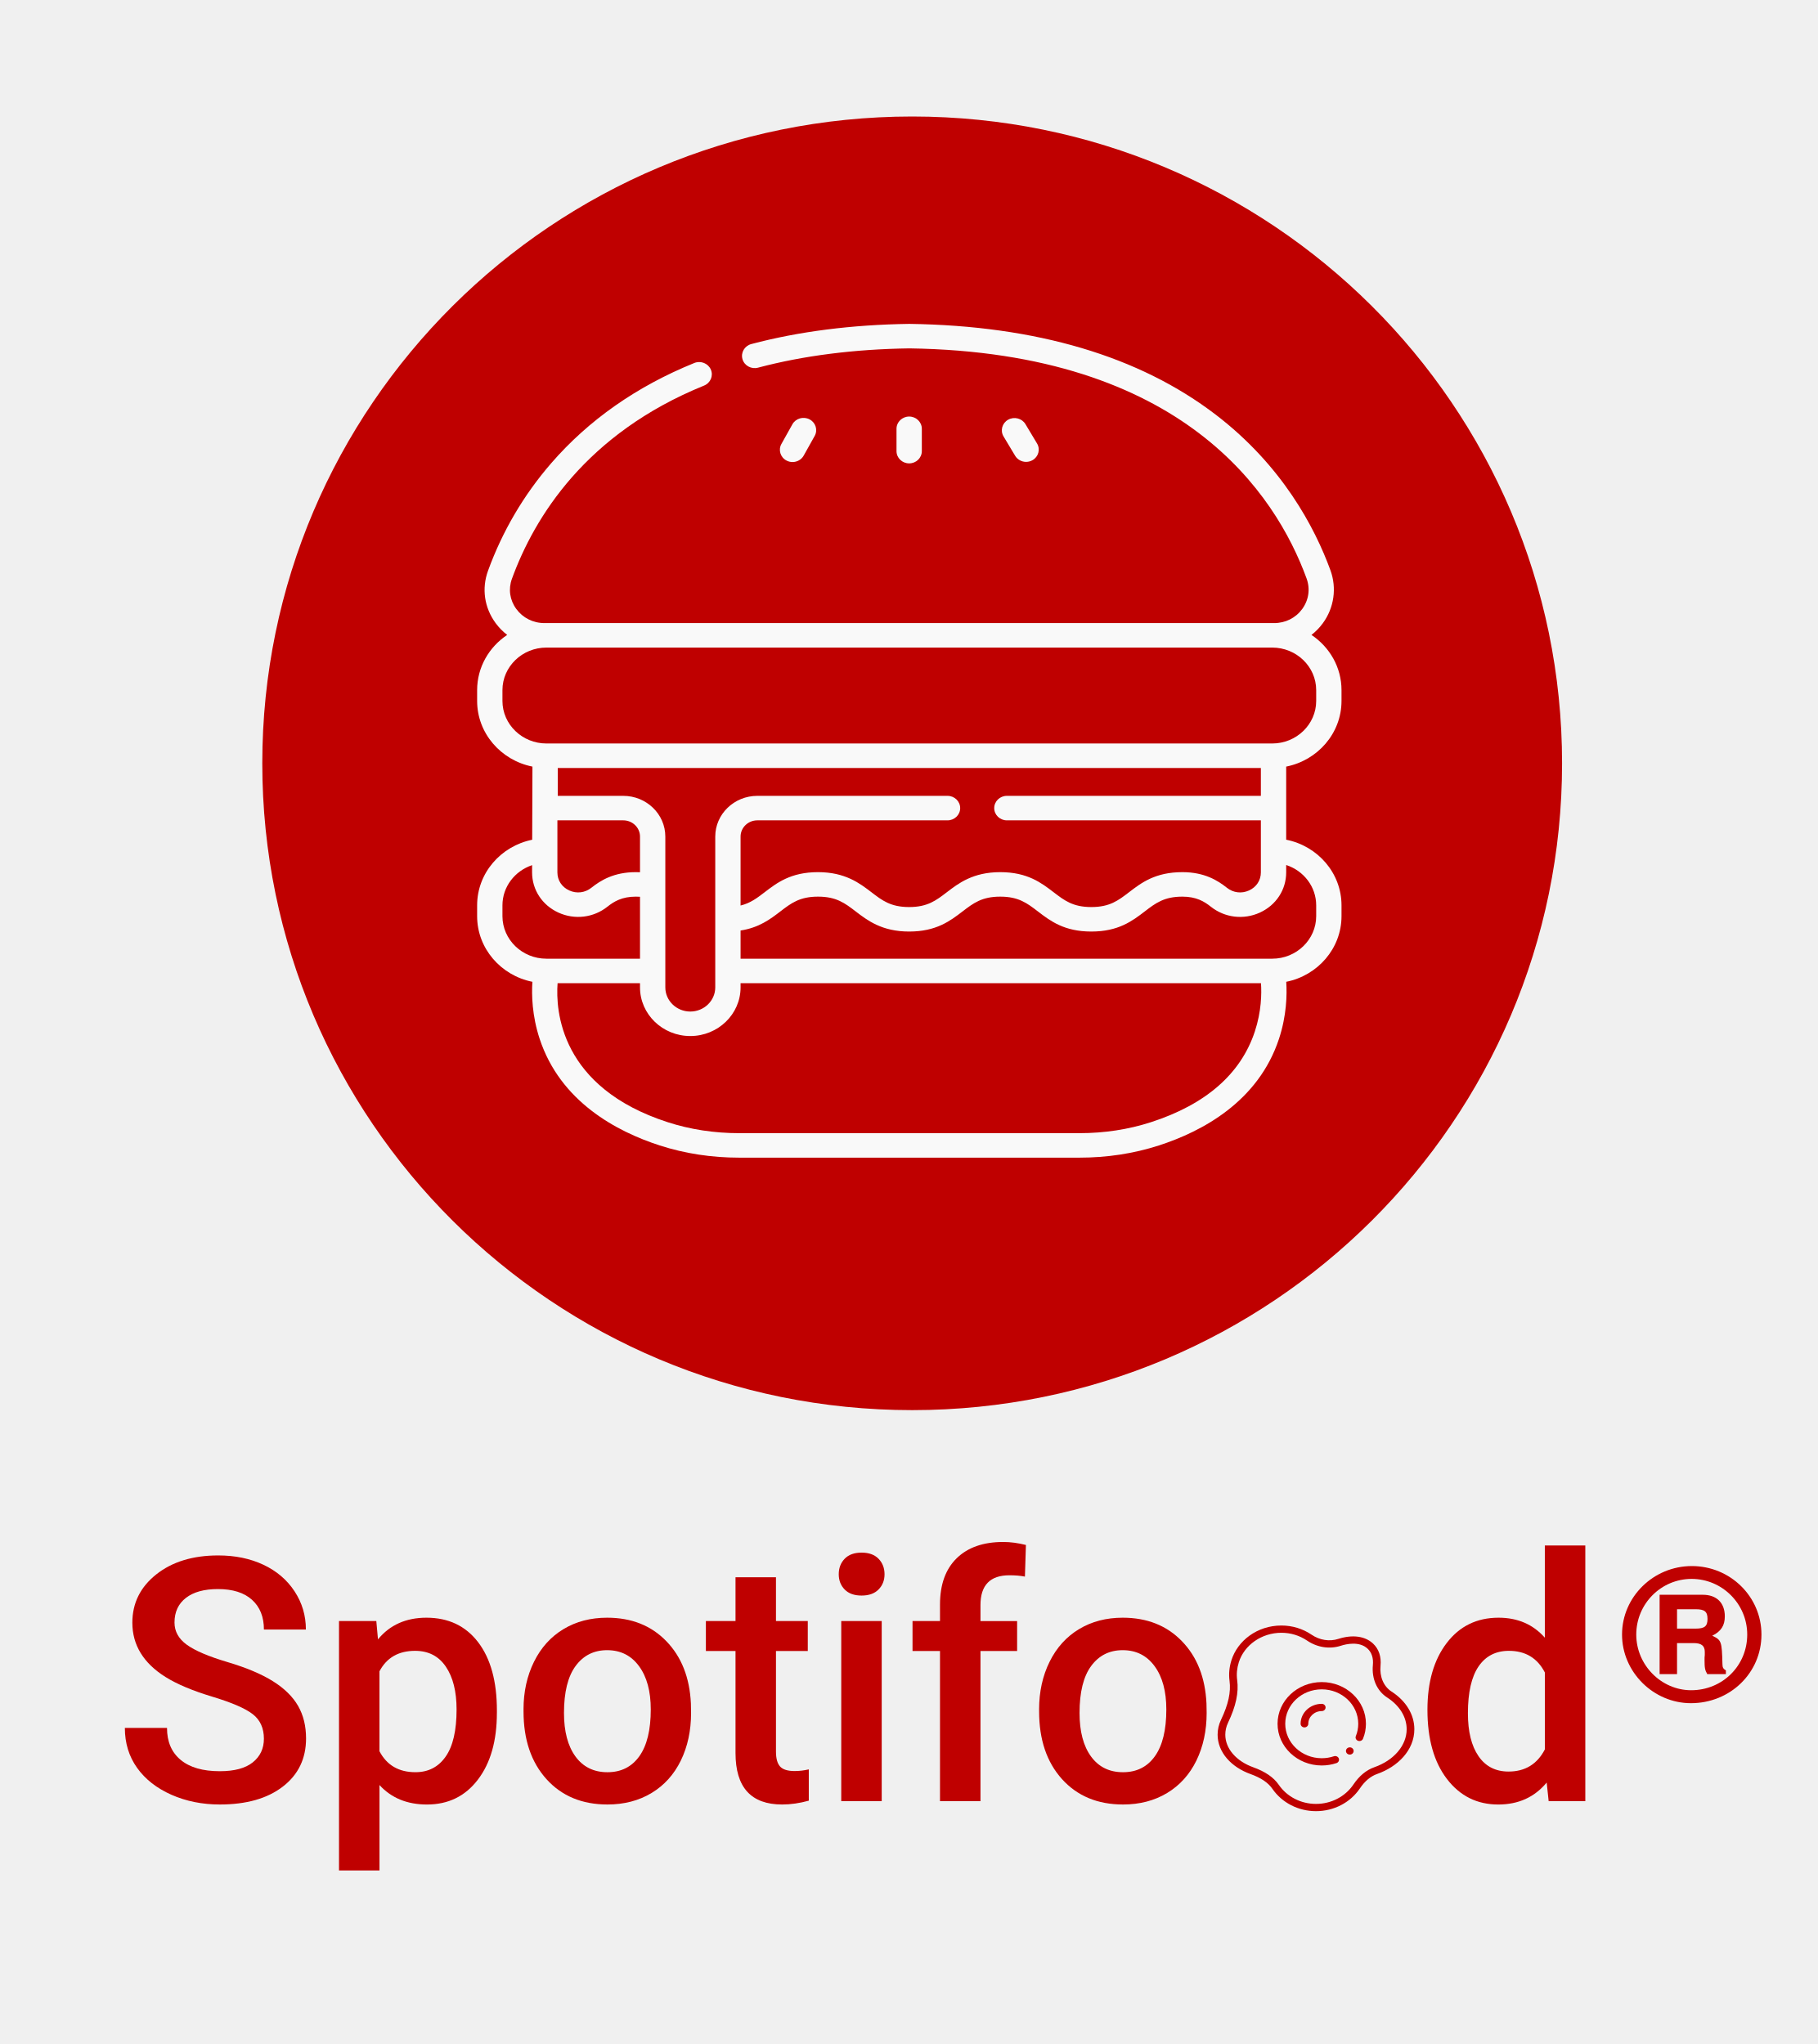
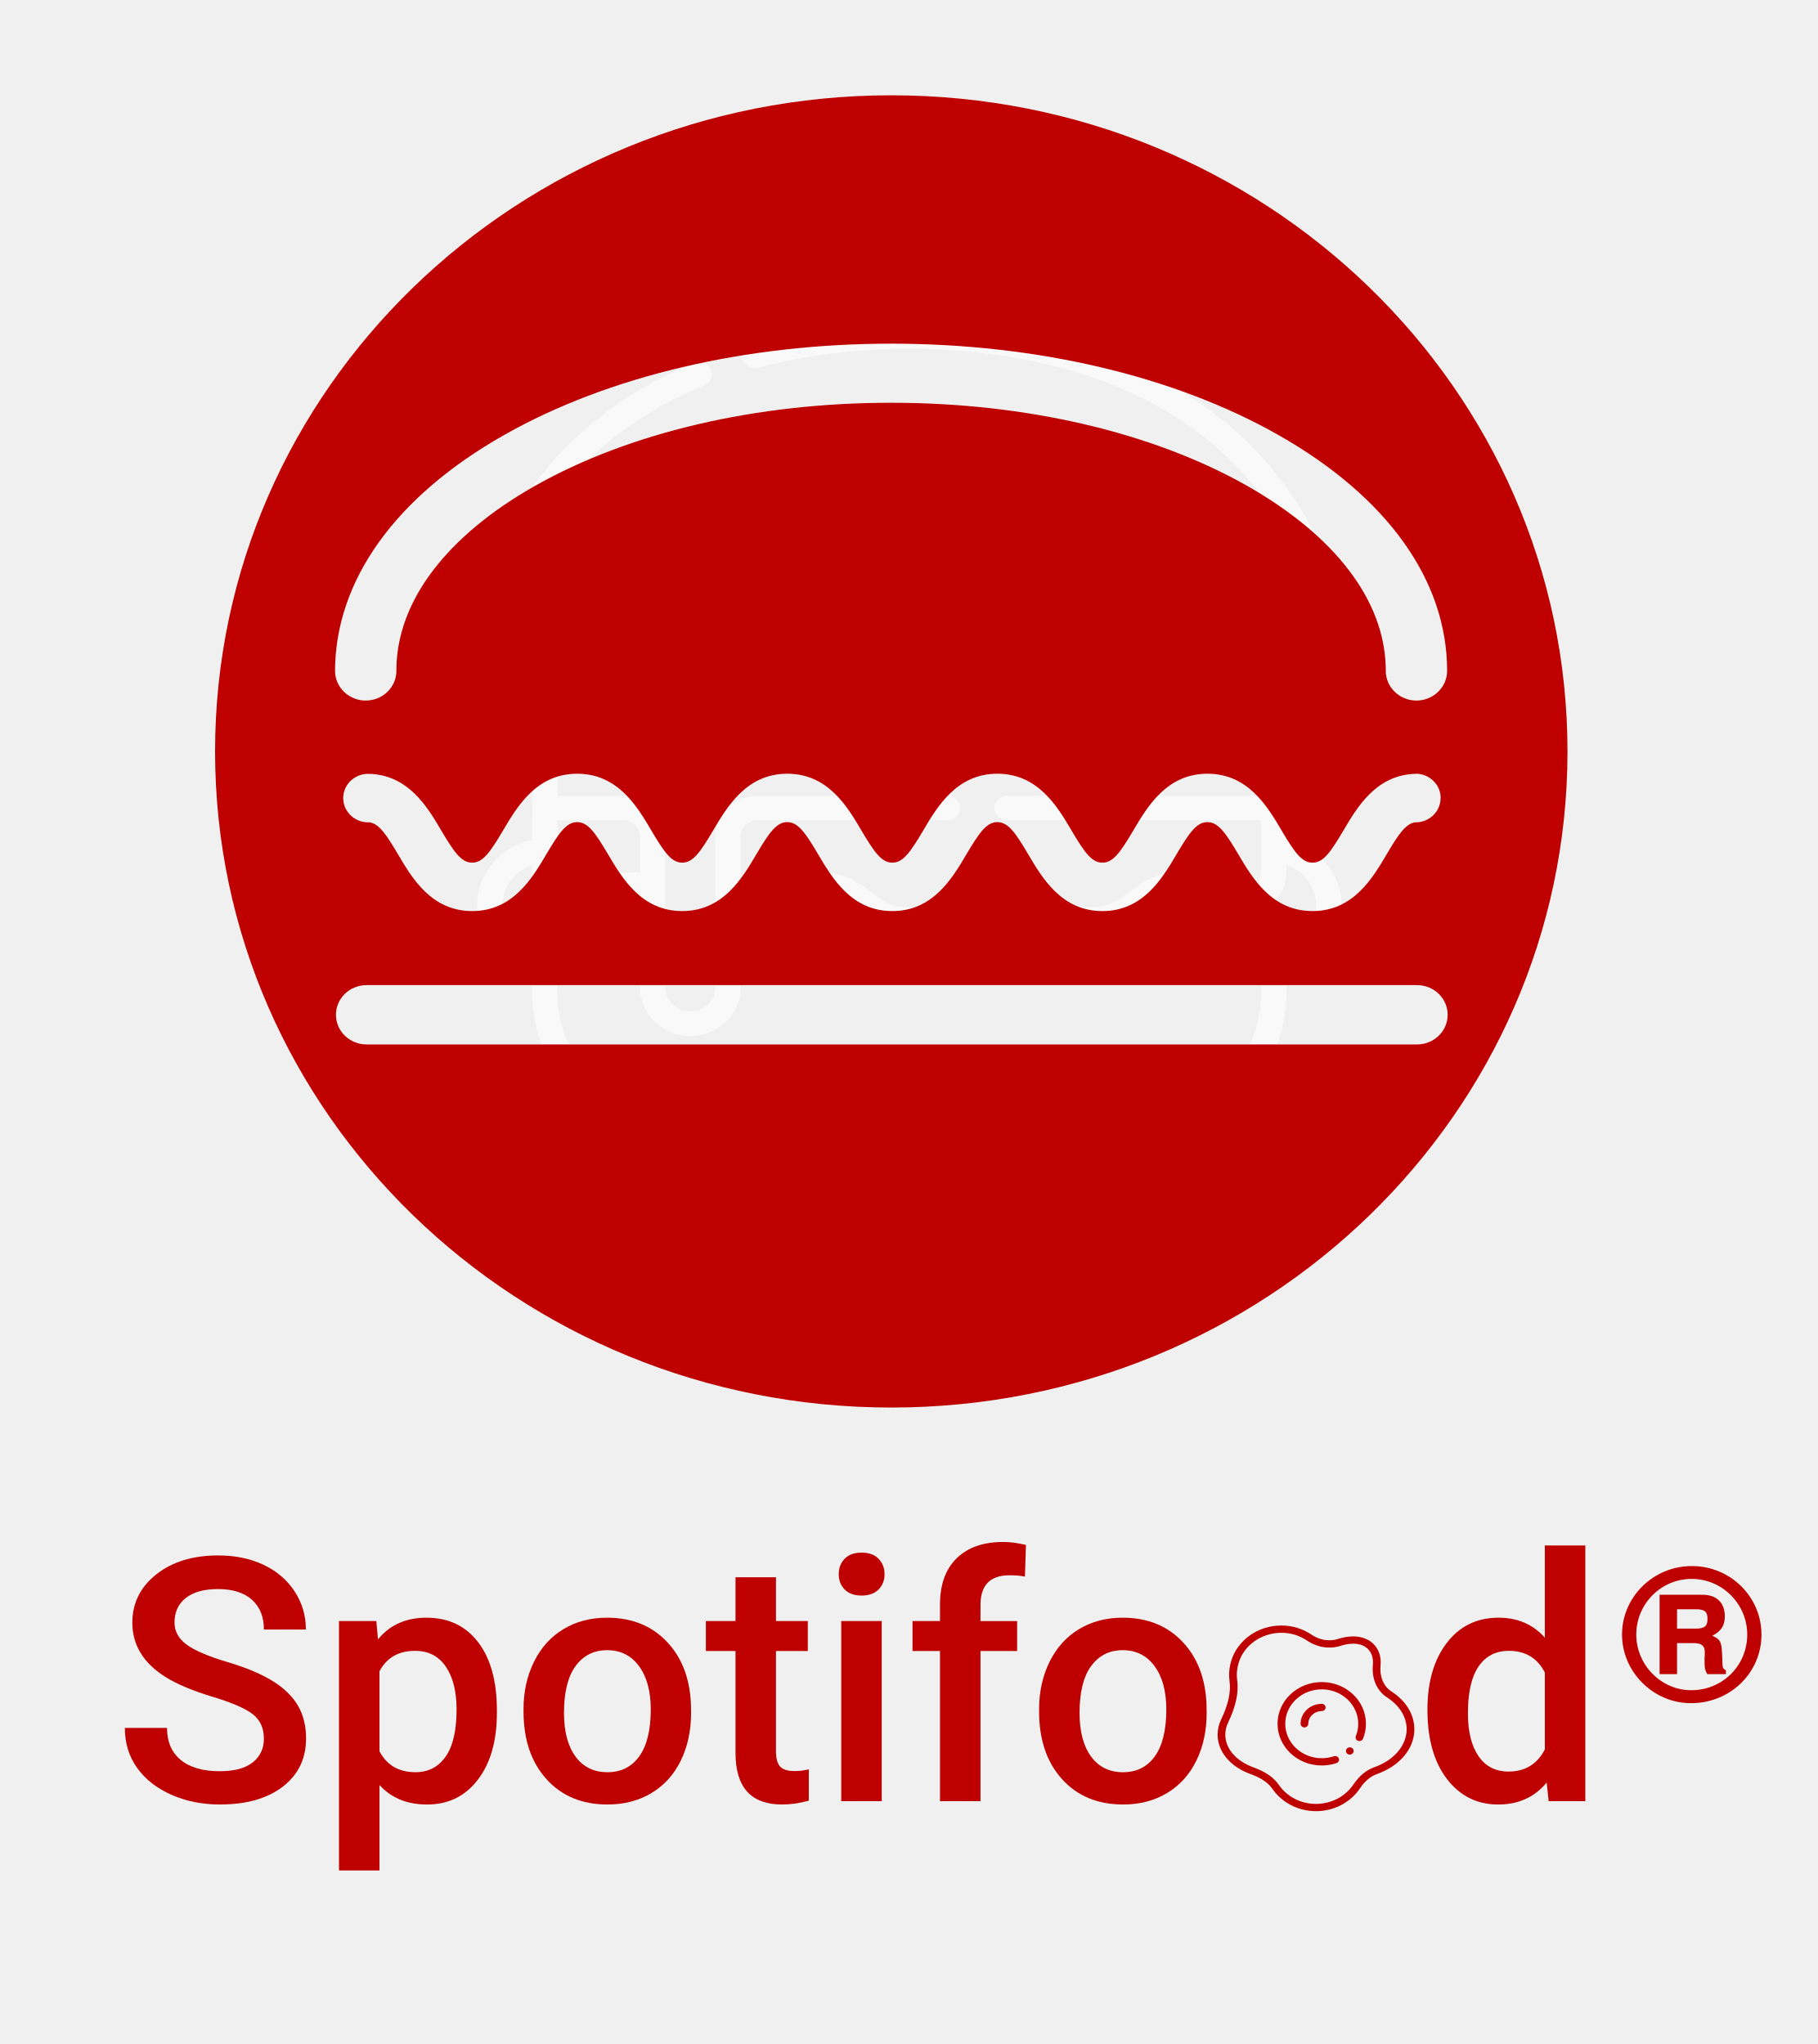
<svg xmlns="http://www.w3.org/2000/svg" width="40" height="45">
  <g>
-     <rect fill="none" id="canvas_background" height="47" width="42" y="-1" x="-1" />
+     <rect x="-1" y="-1" width="161.996" height="181.996" id="canvas_background" fill="none" />
  </g>
  <g>
-     <ellipse stroke="null" ry="14.24" rx="14.304" id="svg_82" cy="16.805" cx="20.077" stroke-opacity="null" stroke-width="null" fill="#bf0000" />
-     <g stroke="null" id="svg_129">
-       <g stroke="null" transform="matrix(0.03715803,0,0,0.03595779,-7.182385,-5.489162) " id="svg_122">
-         <g stroke="null" id="svg_123">
-           <g stroke="null" id="svg_124">
-             <path stroke="null" id="svg_125" fill="#f9f9f9" d="m662.737,435.545c2.665,0 5.247,-1.425 6.603,-3.935l6.504,-12.035c1.969,-3.643 0.612,-8.192 -3.031,-10.161c-3.646,-1.969 -8.193,-0.61 -10.161,3.031l-6.504,12.035c-1.969,3.643 -0.612,8.193 3.031,10.161c1.133,0.613 2.353,0.904 3.558,0.904z" />
-             <path stroke="null" id="svg_126" fill="#f9f9f9" d="m739.319,428.868l0,-13.68c0,-4.141 -3.357,-7.498 -7.498,-7.498s-7.498,3.357 -7.498,7.498l0,13.68c0,4.141 3.357,7.498 7.498,7.498s7.498,-3.357 7.498,-7.498z" />
-             <path stroke="null" id="svg_127" fill="#f9f9f9" d="m801.086,435.444c1.277,0 2.571,-0.327 3.755,-1.013c3.582,-2.078 4.802,-6.666 2.724,-10.248l-6.863,-11.834c-2.078,-3.582 -6.666,-4.801 -10.248,-2.724c-3.582,2.078 -4.802,6.666 -2.724,10.248l6.863,11.834c1.391,2.397 3.907,3.737 6.493,3.737z" />
-             <path stroke="null" id="svg_128" fill="#f9f9f9" d="m987.911,581.808l0,-6.606c0,-14.005 -7.054,-26.388 -17.791,-33.8c2.527,-2.041 4.806,-4.445 6.756,-7.203c6.651,-9.406 8.322,-21.521 4.471,-32.406c-9.3,-26.29 -28.628,-64.149 -67.893,-95.215c-45.273,-35.818 -106.316,-54.532 -181.435,-55.619c-0.072,-0.001 -0.145,-0.001 -0.217,0c-33.951,0.491 -65.402,4.645 -93.479,12.346c-3.993,1.095 -6.343,5.221 -5.248,9.214s5.22,6.345 9.214,5.248c26.826,-7.358 56.978,-11.332 89.621,-11.812c162.214,2.39 217.053,89.26 235.298,140.839c2.263,6.396 1.323,13.229 -2.578,18.748c-3.868,5.471 -9.934,8.609 -16.642,8.609l-432.158,0c-6.733,0 -12.831,-3.156 -16.728,-8.66c-3.851,-5.437 -4.797,-12.142 -2.597,-18.394c13.301,-37.796 43.846,-89.012 113.825,-118.36c3.819,-1.602 5.617,-5.995 4.015,-9.814c-1.602,-3.82 -5.998,-5.615 -9.814,-4.015c-34.074,14.29 -62.586,34.936 -84.742,61.364c-16.303,19.445 -28.896,41.599 -37.429,65.847c-3.836,10.902 -2.195,22.58 4.505,32.039c1.951,2.756 4.271,5.174 6.855,7.232c-10.748,7.411 -17.809,19.8 -17.809,33.812l0,6.606c0,19.799 14.089,36.368 32.767,40.211l-0.15,44.776c-18.602,3.901 -32.617,20.428 -32.617,40.172l0,6.606c0,19.788 14.074,36.349 32.737,40.204c-0.503,7.891 -0.245,20.697 4.305,34.945c12.263,38.4 45.474,56.688 71.174,65.267c14.821,4.947 30.649,7.456 47.044,7.456l201.481,0c16.395,0 32.222,-2.509 47.043,-7.456c25.701,-8.58 58.912,-26.867 71.174,-65.267c4.55,-14.247 4.808,-27.054 4.305,-34.945c18.663,-3.854 32.737,-20.416 32.737,-40.204l0,-6.606c0,-19.797 -14.091,-36.352 -32.767,-40.194l0,-44.754c18.678,-3.842 32.767,-20.412 32.767,-40.211zm-497.004,131.765l0,-6.606c0,-11.394 7.361,-21.081 17.57,-24.611l-0.015,4.419c0,10.643 5.969,20.075 15.576,24.616c9.663,4.567 20.811,3.177 29.09,-3.627c3.873,-3.183 8.588,-6.128 16.792,-6.128c0.863,0 1.676,0.035 2.469,0.084l0,37.909l-55.427,0c-14.367,0 -26.055,-11.689 -26.055,-26.056zm298.792,-58.651l150.449,0l0,31.856c0,4.857 -2.613,8.991 -6.988,11.058c-4.432,2.094 -9.351,1.476 -13.16,-1.654c-5.406,-4.443 -13.283,-9.543 -26.321,-9.543c-16.099,0 -24.353,6.538 -31.635,12.307c-6.394,5.065 -11.445,9.065 -22.325,9.065c-10.881,0 -15.931,-4 -22.325,-9.065c-7.282,-5.768 -15.536,-12.307 -31.636,-12.307s-24.714,6.824 -31.636,12.307c-6.394,5.065 -11.444,9.065 -22.323,9.065c-10.88,0 -15.93,-4 -22.323,-9.065c-6.921,-5.483 -15.536,-12.307 -31.635,-12.307c-16.1,0 -24.353,6.538 -31.636,12.307c-4.558,3.611 -8.451,6.667 -14.245,8.129l0,-42.219c0,-5.478 4.456,-9.934 9.934,-9.934l112.646,0c4.141,0 7.498,-3.357 7.498,-7.498s-3.357,-7.498 -7.498,-7.498l-112.647,0c-13.747,0 -24.93,11.183 -24.93,24.93l0,92.341c0,8.155 -6.634,14.79 -14.789,14.79s-14.789,-6.635 -14.789,-14.79l0,-92.341c0,-13.747 -11.184,-24.93 -24.93,-24.93l-38.781,0l0,-17.066l416.474,0l0,17.066l-150.449,0c-4.141,0 -7.498,3.357 -7.498,7.498s3.357,7.498 7.498,7.498zm-227.245,0c5.478,0 9.935,4.456 9.935,9.934l0,21.846c-0.803,-0.037 -1.62,-0.063 -2.469,-0.063c-13.034,0 -20.909,5.097 -26.313,9.538c-3.81,3.13 -8.729,3.749 -13.163,1.654c-4.375,-2.067 -6.987,-6.201 -6.987,-11.057l0,-31.852l38.997,0zm374.13,129.238c-8.308,26.017 -29.046,44.725 -61.638,55.604c-13.287,4.436 -27.517,6.685 -42.295,6.685l-201.48,0c-14.778,0 -29.008,-2.249 -42.295,-6.685c-63.845,-21.312 -66.519,-68.39 -65.308,-85.14l48.822,0l0,2.572c0,16.424 13.361,29.786 29.785,29.786s29.785,-13.361 29.785,-29.786l0,-2.572l308.256,0c0.423,6.405 0.271,17.313 -3.632,29.536zm36.331,-77.193l0,6.606c0,14.367 -11.689,26.056 -26.056,26.056l-314.9,0l0,-17.248c10.995,-1.754 17.607,-6.968 23.556,-11.68c6.394,-5.065 11.445,-9.065 22.325,-9.065s15.93,4 22.323,9.065c6.922,5.483 15.536,12.307 31.635,12.307s24.353,-6.538 31.635,-12.307c6.394,-5.065 11.444,-9.065 22.324,-9.065c10.881,0 15.931,4 22.325,9.065c7.282,5.768 15.536,12.307 31.636,12.307s24.354,-6.538 31.636,-12.307c6.394,-5.065 11.444,-9.065 22.324,-9.065c8.207,0 12.924,2.947 16.799,6.133c8.278,6.803 19.425,8.194 29.089,3.627c9.608,-4.54 15.577,-13.973 15.577,-24.617l0,-4.508c10.318,3.469 17.772,13.225 17.772,24.696zm-26.055,-99.103l-429.898,0c-14.367,0 -26.056,-11.689 -26.056,-26.056l0,-6.606c0,-14.367 11.689,-26.056 26.056,-26.056l429.897,0c14.367,0 26.056,11.689 26.056,26.056l0,6.606c0,14.367 -11.688,26.056 -26.055,26.056z" />
+     <g id="svg_129" stroke="null">
+       <g id="svg_122" transform="matrix(0.03715803,0,0,0.03595779,-7.182385,-5.489162) " stroke="null">
+         <g id="svg_123" stroke="null">
+           <g id="svg_124" stroke="null">
+             <path d="m662.737,435.545c2.665,0 5.247,-1.425 6.603,-3.935l6.504,-12.035c1.969,-3.643 0.612,-8.192 -3.031,-10.161c-3.646,-1.969 -8.193,-0.61 -10.161,3.031l-6.504,12.035c-1.969,3.643 -0.612,8.193 3.031,10.161c1.133,0.613 2.353,0.904 3.558,0.904z" fill="#f9f9f9" id="svg_125" stroke="null" />
+             <path d="m739.319,428.868l0,-13.68c0,-4.141 -3.357,-7.498 -7.498,-7.498s-7.498,3.357 -7.498,7.498l0,13.68c0,4.141 3.357,7.498 7.498,7.498s7.498,-3.357 7.498,-7.498z" fill="#f9f9f9" id="svg_126" stroke="null" />
+             <path d="m801.086,435.444c1.277,0 2.571,-0.327 3.755,-1.013c3.582,-2.078 4.802,-6.666 2.724,-10.248l-6.863,-11.834c-2.078,-3.582 -6.666,-4.801 -10.248,-2.724c-3.582,2.078 -4.802,6.666 -2.724,10.248l6.863,11.834c1.391,2.397 3.907,3.737 6.493,3.737z" fill="#f9f9f9" id="svg_127" stroke="null" />
+             <path d="m987.911,581.808l0,-6.606c0,-14.005 -7.054,-26.388 -17.791,-33.8c2.527,-2.041 4.806,-4.445 6.756,-7.203c6.651,-9.406 8.322,-21.521 4.471,-32.406c-9.3,-26.29 -28.628,-64.149 -67.893,-95.215c-45.273,-35.818 -106.316,-54.532 -181.435,-55.619c-0.072,-0.001 -0.145,-0.001 -0.217,0c-33.951,0.491 -65.402,4.645 -93.479,12.346c-3.993,1.095 -6.343,5.221 -5.248,9.214s5.22,6.345 9.214,5.248c26.826,-7.358 56.978,-11.332 89.621,-11.812c162.214,2.39 217.053,89.26 235.298,140.839c2.263,6.396 1.323,13.229 -2.578,18.748c-3.868,5.471 -9.934,8.609 -16.642,8.609l-432.158,0c-6.733,0 -12.831,-3.156 -16.728,-8.66c-3.851,-5.437 -4.797,-12.142 -2.597,-18.394c13.301,-37.796 43.846,-89.012 113.825,-118.36c3.819,-1.602 5.617,-5.995 4.015,-9.814c-1.602,-3.82 -5.998,-5.615 -9.814,-4.015c-34.074,14.29 -62.586,34.936 -84.742,61.364c-16.303,19.445 -28.896,41.599 -37.429,65.847c-3.836,10.902 -2.195,22.58 4.505,32.039c1.951,2.756 4.271,5.174 6.855,7.232c-10.748,7.411 -17.809,19.8 -17.809,33.812l0,6.606c0,19.799 14.089,36.368 32.767,40.211l-0.15,44.776c-18.602,3.901 -32.617,20.428 -32.617,40.172l0,6.606c0,19.788 14.074,36.349 32.737,40.204c-0.503,7.891 -0.245,20.697 4.305,34.945c12.263,38.4 45.474,56.688 71.174,65.267c14.821,4.947 30.649,7.456 47.044,7.456l201.481,0c16.395,0 32.222,-2.509 47.043,-7.456c25.701,-8.58 58.912,-26.867 71.174,-65.267c4.55,-14.247 4.808,-27.054 4.305,-34.945c18.663,-3.854 32.737,-20.416 32.737,-40.204l0,-6.606c0,-19.797 -14.091,-36.352 -32.767,-40.194l0,-44.754c18.678,-3.842 32.767,-20.412 32.767,-40.211zm-497.004,131.765l0,-6.606c0,-11.394 7.361,-21.081 17.57,-24.611l-0.015,4.419c0,10.643 5.969,20.075 15.576,24.616c9.663,4.567 20.811,3.177 29.09,-3.627c3.873,-3.183 8.588,-6.128 16.792,-6.128c0.863,0 1.676,0.035 2.469,0.084l0,37.909l-55.427,0c-14.367,0 -26.055,-11.689 -26.055,-26.056zm298.792,-58.651l150.449,0l0,31.856c0,4.857 -2.613,8.991 -6.988,11.058c-4.432,2.094 -9.351,1.476 -13.16,-1.654c-5.406,-4.443 -13.283,-9.543 -26.321,-9.543c-16.099,0 -24.353,6.538 -31.635,12.307c-6.394,5.065 -11.445,9.065 -22.325,9.065c-10.881,0 -15.931,-4 -22.325,-9.065c-7.282,-5.768 -15.536,-12.307 -31.636,-12.307s-24.714,6.824 -31.636,12.307c-6.394,5.065 -11.444,9.065 -22.323,9.065c-10.88,0 -15.93,-4 -22.323,-9.065c-6.921,-5.483 -15.536,-12.307 -31.635,-12.307c-16.1,0 -24.353,6.538 -31.636,12.307c-4.558,3.611 -8.451,6.667 -14.245,8.129l0,-42.219c0,-5.478 4.456,-9.934 9.934,-9.934l112.646,0c4.141,0 7.498,-3.357 7.498,-7.498s-3.357,-7.498 -7.498,-7.498l-112.647,0c-13.747,0 -24.93,11.183 -24.93,24.93l0,92.341c0,8.155 -6.634,14.79 -14.789,14.79s-14.789,-6.635 -14.789,-14.79l0,-92.341c0,-13.747 -11.184,-24.93 -24.93,-24.93l-38.781,0l0,-17.066l416.474,0l0,17.066l-150.449,0c-4.141,0 -7.498,3.357 -7.498,7.498s3.357,7.498 7.498,7.498zm-227.245,0c5.478,0 9.935,4.456 9.935,9.934l0,21.846c-0.803,-0.037 -1.62,-0.063 -2.469,-0.063c-13.034,0 -20.909,5.097 -26.313,9.538c-3.81,3.13 -8.729,3.749 -13.163,1.654c-4.375,-2.067 -6.987,-6.201 -6.987,-11.057l0,-31.852l38.997,0zm374.13,129.238c-8.308,26.017 -29.046,44.725 -61.638,55.604c-13.287,4.436 -27.517,6.685 -42.295,6.685l-201.48,0c-14.778,0 -29.008,-2.249 -42.295,-6.685c-63.845,-21.312 -66.519,-68.39 -65.308,-85.14l48.822,0l0,2.572c0,16.424 13.361,29.786 29.785,29.786s29.785,-13.361 29.785,-29.786l0,-2.572l308.256,0c0.423,6.405 0.271,17.313 -3.632,29.536zm36.331,-77.193l0,6.606c0,14.367 -11.689,26.056 -26.056,26.056l-314.9,0l0,-17.248c10.995,-1.754 17.607,-6.968 23.556,-11.68c6.394,-5.065 11.445,-9.065 22.325,-9.065s15.93,4 22.323,9.065c6.922,5.483 15.536,12.307 31.635,12.307s24.353,-6.538 31.635,-12.307c6.394,-5.065 11.444,-9.065 22.324,-9.065c10.881,0 15.931,4 22.325,9.065c7.282,5.768 15.536,12.307 31.636,12.307s24.354,-6.538 31.636,-12.307c6.394,-5.065 11.444,-9.065 22.324,-9.065c8.207,0 12.924,2.947 16.799,6.133c8.278,6.803 19.425,8.194 29.089,3.627c9.608,-4.54 15.577,-13.973 15.577,-24.617l0,-4.508c10.318,3.469 17.772,13.225 17.772,24.696zm-26.055,-99.103l-429.898,0c-14.367,0 -26.056,-11.689 -26.056,-26.056l0,-6.606c0,-14.367 11.689,-26.056 26.056,-26.056l429.897,0c14.367,0 26.056,11.689 26.056,26.056l0,6.606c0,14.367 -11.688,26.056 -26.055,26.056z" fill="#f9f9f9" id="svg_128" stroke="null" />
          </g>
        </g>
      </g>
    </g>
    <g id="svg_158">
-       <g transform="matrix(0.4170304,0,0,0.4170304,0,0) " id="svg_145">
-         <path d="m13.928,91.791c0,-0.563 -0.198,-0.996 -0.593,-1.301s-1.109,-0.612 -2.14,-0.923s-1.852,-0.656 -2.461,-1.037c-1.166,-0.732 -1.749,-1.688 -1.749,-2.865c0,-1.031 0.42,-1.881 1.261,-2.549s1.932,-1.002 3.274,-1.002c0.891,0 1.685,0.164 2.382,0.492s1.245,0.795 1.644,1.402s0.598,1.279 0.598,2.017l-2.215,0c0,-0.668 -0.209,-1.191 -0.628,-1.569s-1.018,-0.567 -1.797,-0.567c-0.727,0 -1.291,0.155 -1.692,0.466s-0.602,0.744 -0.602,1.301c0,0.469 0.217,0.86 0.65,1.173s1.148,0.618 2.145,0.914s1.796,0.633 2.399,1.011s1.046,0.812 1.327,1.301s0.422,1.062 0.422,1.718c0,1.066 -0.409,1.915 -1.226,2.544c-0.817,0.631 -1.926,0.945 -3.327,0.945c-0.926,0 -1.777,-0.172 -2.553,-0.514c-0.776,-0.344 -1.38,-0.816 -1.811,-1.42s-0.646,-1.307 -0.646,-2.109l2.224,0c0,0.727 0.24,1.289 0.721,1.688s1.169,0.598 2.065,0.598c0.773,0 1.355,-0.156 1.745,-0.471c0.388,-0.312 0.583,-0.728 0.583,-1.243z" fill="#bf0000" id="svg_155" />
-         <path d="m26.224,90.429c0,1.471 -0.334,2.645 -1.002,3.52c-0.668,0.877 -1.564,1.314 -2.689,1.314c-1.043,0 -1.878,-0.343 -2.505,-1.028l0,4.508l-2.136,0l0,-13.166l1.969,0l0.088,0.967c0.627,-0.762 1.479,-1.143 2.558,-1.143c1.16,0 2.07,0.432 2.729,1.296s0.989,2.064 0.989,3.599l0,0.133l-0.001,0zm-2.127,-0.185c0,-0.949 -0.189,-1.702 -0.567,-2.259s-0.918,-0.835 -1.622,-0.835c-0.873,0 -1.5,0.36 -1.881,1.081l0,4.219c0.387,0.738 1.02,1.107 1.898,1.107c0.68,0 1.211,-0.273 1.595,-0.822c0.385,-0.547 0.577,-1.378 0.577,-2.491z" fill="#bf0000" id="svg_154" />
-         <path d="m27.63,90.244c0,-0.932 0.185,-1.771 0.554,-2.518s0.888,-1.321 1.556,-1.723s1.436,-0.602 2.303,-0.602c1.283,0 2.325,0.413 3.124,1.239c0.801,0.826 1.232,1.922 1.297,3.287l0.009,0.501c0,0.938 -0.181,1.775 -0.54,2.514c-0.361,0.738 -0.877,1.31 -1.547,1.714c-0.672,0.404 -1.446,0.606 -2.325,0.606c-1.342,0 -2.416,-0.447 -3.221,-1.34c-0.806,-0.895 -1.209,-2.085 -1.209,-3.573l0,-0.105l-0.001,0zm2.136,0.185c0,0.979 0.202,1.744 0.606,2.299c0.404,0.553 0.967,0.83 1.688,0.83s1.281,-0.281 1.683,-0.844s0.603,-1.386 0.603,-2.47c0,-0.961 -0.206,-1.723 -0.62,-2.285c-0.412,-0.563 -0.974,-0.844 -1.683,-0.844c-0.697,0 -1.251,0.277 -1.661,0.831s-0.616,1.381 -0.616,2.483z" fill="#bf0000" id="svg_153" />
-         <path d="m40.954,83.265l0,2.312l1.679,0l0,1.582l-1.679,0l0,5.309c0,0.363 0.071,0.625 0.216,0.787c0.143,0.16 0.399,0.241 0.769,0.241c0.246,0 0.495,-0.029 0.747,-0.088l0,1.652c-0.486,0.135 -0.955,0.202 -1.406,0.202c-1.641,0 -2.461,-0.905 -2.461,-2.716l0,-5.388l-1.564,0l0,-1.582l1.564,0l0,-2.311l2.135,0z" fill="#bf0000" id="svg_152" />
-         <path d="m44.267,83.107c0,-0.328 0.104,-0.601 0.312,-0.817s0.506,-0.325 0.893,-0.325s0.686,0.108 0.896,0.325s0.316,0.489 0.316,0.817c0,0.322 -0.105,0.59 -0.316,0.804s-0.51,0.321 -0.896,0.321s-0.685,-0.107 -0.893,-0.321s-0.312,-0.481 -0.312,-0.804zm2.268,11.98l-2.136,0l0,-9.51l2.136,0l0,9.51z" fill="#bf0000" id="svg_151" />
-         <path d="m49.611,95.087l0,-7.928l-1.45,0l0,-1.582l1.45,0l0,-0.87c0,-1.055 0.293,-1.869 0.879,-2.443s1.406,-0.861 2.461,-0.861c0.375,0 0.773,0.053 1.195,0.158l-0.053,1.67c-0.234,-0.047 -0.507,-0.07 -0.817,-0.07c-1.02,0 -1.529,0.524 -1.529,1.573l0,0.844l1.934,0l0,1.582l-1.934,0l0,7.928l-2.136,0l0,-0.001z" fill="#bf0000" id="svg_150" />
-         <path d="m54.841,90.244c0,-0.932 0.185,-1.771 0.554,-2.518s0.888,-1.321 1.556,-1.723s1.436,-0.602 2.303,-0.602c1.283,0 2.325,0.413 3.124,1.239c0.801,0.826 1.232,1.922 1.297,3.287l0.009,0.501c0,0.938 -0.181,1.775 -0.54,2.514c-0.361,0.738 -0.877,1.31 -1.547,1.714c-0.672,0.404 -1.446,0.606 -2.325,0.606c-1.342,0 -2.416,-0.447 -3.222,-1.34c-0.806,-0.895 -1.208,-2.085 -1.208,-3.573l0,-0.105l-0.001,0zm2.135,0.185c0,0.979 0.202,1.744 0.606,2.299c0.404,0.553 0.967,0.83 1.688,0.83s1.281,-0.281 1.683,-0.844s0.603,-1.386 0.603,-2.47c0,-0.961 -0.206,-1.723 -0.62,-2.285c-0.412,-0.563 -0.974,-0.844 -1.683,-0.844c-0.697,0 -1.251,0.277 -1.661,0.831s-0.616,1.381 -0.616,2.483z" fill="#bf0000" id="svg_149" />
-         <path d="m75.337,90.262c0,-1.465 0.34,-2.641 1.02,-3.529s1.591,-1.332 2.733,-1.332c1.008,0 1.822,0.352 2.443,1.055l0,-4.869l2.136,0l0,13.5l-1.934,0l-0.105,-0.984c-0.639,0.773 -1.491,1.16 -2.558,1.16c-1.113,0 -2.015,-0.448 -2.703,-1.345s-1.032,-2.115 -1.032,-3.656zm2.136,0.184c0,0.967 0.186,1.721 0.559,2.264c0.371,0.541 0.9,0.813 1.586,0.813c0.873,0 1.512,-0.39 1.916,-1.169l0,-4.061c-0.393,-0.762 -1.025,-1.143 -1.898,-1.143c-0.691,0 -1.225,0.274 -1.6,0.822s-0.563,1.373 -0.563,2.474z" fill="#bf0000" id="svg_147" />
+       <g id="svg_145" transform="matrix(0.4170304,0,0,0.4170304,0,0) ">
+         <path id="svg_155" fill="#bf0000" d="m13.928,91.791c0,-0.563 -0.198,-0.996 -0.593,-1.301s-1.109,-0.612 -2.14,-0.923s-1.852,-0.656 -2.461,-1.037c-1.166,-0.732 -1.749,-1.688 -1.749,-2.865c0,-1.031 0.42,-1.881 1.261,-2.549s1.932,-1.002 3.274,-1.002c0.891,0 1.685,0.164 2.382,0.492s1.245,0.795 1.644,1.402s0.598,1.279 0.598,2.017l-2.215,0c0,-0.668 -0.209,-1.191 -0.628,-1.569s-1.018,-0.567 -1.797,-0.567c-0.727,0 -1.291,0.155 -1.692,0.466s-0.602,0.744 -0.602,1.301c0,0.469 0.217,0.86 0.65,1.173s1.148,0.618 2.145,0.914s1.796,0.633 2.399,1.011s1.046,0.812 1.327,1.301s0.422,1.062 0.422,1.718c0,1.066 -0.409,1.915 -1.226,2.544c-0.817,0.631 -1.926,0.945 -3.327,0.945c-0.926,0 -1.777,-0.172 -2.553,-0.514c-0.776,-0.344 -1.38,-0.816 -1.811,-1.42s-0.646,-1.307 -0.646,-2.109l2.224,0c0,0.727 0.24,1.289 0.721,1.688s1.169,0.598 2.065,0.598c0.773,0 1.355,-0.156 1.745,-0.471c0.388,-0.312 0.583,-0.728 0.583,-1.243z" />
+         <path id="svg_154" fill="#bf0000" d="m26.224,90.429c0,1.471 -0.334,2.645 -1.002,3.52c-0.668,0.877 -1.564,1.314 -2.689,1.314c-1.043,0 -1.878,-0.343 -2.505,-1.028l0,4.508l-2.136,0l0,-13.166l1.969,0l0.088,0.967c0.627,-0.762 1.479,-1.143 2.558,-1.143c1.16,0 2.07,0.432 2.729,1.296s0.989,2.064 0.989,3.599l0,0.133l-0.001,0zm-2.127,-0.185c0,-0.949 -0.189,-1.702 -0.567,-2.259s-0.918,-0.835 -1.622,-0.835c-0.873,0 -1.5,0.36 -1.881,1.081l0,4.219c0.387,0.738 1.02,1.107 1.898,1.107c0.68,0 1.211,-0.273 1.595,-0.822c0.385,-0.547 0.577,-1.378 0.577,-2.491z" />
+         <path id="svg_153" fill="#bf0000" d="m27.63,90.244c0,-0.932 0.185,-1.771 0.554,-2.518s0.888,-1.321 1.556,-1.723s1.436,-0.602 2.303,-0.602c1.283,0 2.325,0.413 3.124,1.239c0.801,0.826 1.232,1.922 1.297,3.287l0.009,0.501c0,0.938 -0.181,1.775 -0.54,2.514c-0.361,0.738 -0.877,1.31 -1.547,1.714c-0.672,0.404 -1.446,0.606 -2.325,0.606c-1.342,0 -2.416,-0.447 -3.221,-1.34c-0.806,-0.895 -1.209,-2.085 -1.209,-3.573l0,-0.105l-0.001,0zm2.136,0.185c0,0.979 0.202,1.744 0.606,2.299c0.404,0.553 0.967,0.83 1.688,0.83s1.281,-0.281 1.683,-0.844s0.603,-1.386 0.603,-2.47c0,-0.961 -0.206,-1.723 -0.62,-2.285c-0.412,-0.563 -0.974,-0.844 -1.683,-0.844c-0.697,0 -1.251,0.277 -1.661,0.831s-0.616,1.381 -0.616,2.483z" />
+         <path id="svg_152" fill="#bf0000" d="m40.954,83.265l0,2.312l1.679,0l0,1.582l-1.679,0l0,5.309c0,0.363 0.071,0.625 0.216,0.787c0.143,0.16 0.399,0.241 0.769,0.241c0.246,0 0.495,-0.029 0.747,-0.088l0,1.652c-0.486,0.135 -0.955,0.202 -1.406,0.202c-1.641,0 -2.461,-0.905 -2.461,-2.716l0,-5.388l-1.564,0l0,-1.582l1.564,0l0,-2.311l2.135,0z" />
+         <path id="svg_151" fill="#bf0000" d="m44.267,83.107c0,-0.328 0.104,-0.601 0.312,-0.817s0.506,-0.325 0.893,-0.325s0.686,0.108 0.896,0.325s0.316,0.489 0.316,0.817c0,0.322 -0.105,0.59 -0.316,0.804s-0.51,0.321 -0.896,0.321s-0.685,-0.107 -0.893,-0.321s-0.312,-0.481 -0.312,-0.804zm2.268,11.98l-2.136,0l0,-9.51l2.136,0l0,9.51z" />
+         <path id="svg_150" fill="#bf0000" d="m49.611,95.087l0,-7.928l-1.45,0l0,-1.582l1.45,0l0,-0.87c0,-1.055 0.293,-1.869 0.879,-2.443s1.406,-0.861 2.461,-0.861c0.375,0 0.773,0.053 1.195,0.158l-0.053,1.67c-0.234,-0.047 -0.507,-0.07 -0.817,-0.07c-1.02,0 -1.529,0.524 -1.529,1.573l0,0.844l1.934,0l0,1.582l-1.934,0l0,7.928l-2.136,0l0,-0.001z" />
+         <path id="svg_149" fill="#bf0000" d="m54.841,90.244c0,-0.932 0.185,-1.771 0.554,-2.518s0.888,-1.321 1.556,-1.723s1.436,-0.602 2.303,-0.602c1.283,0 2.325,0.413 3.124,1.239c0.801,0.826 1.232,1.922 1.297,3.287l0.009,0.501c0,0.938 -0.181,1.775 -0.54,2.514c-0.361,0.738 -0.877,1.31 -1.547,1.714c-0.672,0.404 -1.446,0.606 -2.325,0.606c-1.342,0 -2.416,-0.447 -3.222,-1.34c-0.806,-0.895 -1.208,-2.085 -1.208,-3.573l0,-0.105l-0.001,0zm2.135,0.185c0,0.979 0.202,1.744 0.606,2.299c0.404,0.553 0.967,0.83 1.688,0.83s1.281,-0.281 1.683,-0.844s0.603,-1.386 0.603,-2.47c0,-0.961 -0.206,-1.723 -0.62,-2.285c-0.412,-0.563 -0.974,-0.844 -1.683,-0.844c-0.697,0 -1.251,0.277 -1.661,0.831s-0.616,1.381 -0.616,2.483z" />
+         <path id="svg_147" fill="#bf0000" d="m75.337,90.262c0,-1.465 0.34,-2.641 1.02,-3.529s1.591,-1.332 2.733,-1.332c1.008,0 1.822,0.352 2.443,1.055l0,-4.869l2.136,0l0,13.5l-1.934,0l-0.105,-0.984c-0.639,0.773 -1.491,1.16 -2.558,1.16c-1.113,0 -2.015,-0.448 -2.703,-1.345s-1.032,-2.115 -1.032,-3.656zm2.136,0.184c0,0.967 0.186,1.721 0.559,2.264c0.371,0.541 0.9,0.813 1.586,0.813c0.873,0 1.512,-0.39 1.916,-1.169l0,-4.061c-0.393,-0.762 -1.025,-1.143 -1.898,-1.143c-0.691,0 -1.225,0.274 -1.6,0.822s-0.563,1.373 -0.563,2.474z" />
      </g>
-       <text font-weight="bold" stroke="null" transform="matrix(0.1670002,0,0,0.1644271,65.91022,21.02631) " xml:space="preserve" text-anchor="start" font-family="Helvetica, Arial, sans-serif" font-size="24" id="svg_164" y="99.638" x="-180.551" stroke-opacity="null" stroke-width="0" fill="#bf0000">®</text>
+       <text fill="#bf0000" stroke-width="0" stroke-opacity="null" x="-180.551" y="99.638" id="svg_164" font-size="24" font-family="Helvetica, Arial, sans-serif" text-anchor="start" xml:space="preserve" transform="matrix(0.1670002,0,0,0.1644271,65.91022,21.02631) " stroke="null" font-weight="bold">®</text>
    </g>
-     <g stroke="null" id="svg_174">
-       <g stroke="null" transform="matrix(0.008457314,0,0,0.007982273,10.00111,39.33759) " id="svg_169">
-         <path fill="#bf0000" stroke="null" id="svg_170" d="m2439.018,-262.628c-20.763,-14.199 -31.517,-40.894 -28.766,-71.41c2.244,-24.938 -4.44,-45.989 -19.329,-60.877c-20.768,-20.767 -53.686,-25.526 -90.315,-13.055c-23.188,7.899 -48.676,3.67 -69.931,-11.605c-22.989,-16.518 -50.105,-25.249 -78.415,-25.249c-63.133,0 -114.175,42.081 -130.09,95.985c-5.585,18.898 -7.225,37.953 -4.872,56.634c3.9,30.982 -3.111,65.008 -22.064,107.081c-5.955,13.207 -8.974,27.103 -8.974,41.3c0,23.673 8.5,46.539 24.583,66.127c15.084,18.365 36.208,33.081 61.084,42.557c27.186,10.367 45.752,23.631 56.761,40.549c25.162,38.677 67.618,61.767 113.572,61.767c46.54,0 89.301,-23.513 114.385,-62.899c12.731,-19.992 27.728,-33.309 44.577,-39.581c53.919,-20.093 97.038,-65.555 97.038,-123.52c0,-40.214 -21.594,-78.048 -59.244,-103.804zm-44.775,208.582c-21.02,7.824 -39.344,23.833 -54.466,47.58c-21.392,33.589 -57.846,53.642 -97.515,53.642c-39.161,0 -75.35,-19.691 -96.808,-52.674c-13.399,-20.592 -35.118,-36.401 -66.402,-48.331c-21.632,-8.24 -39.873,-20.883 -52.751,-36.561c-13.11,-15.967 -20.039,-34.444 -20.039,-53.434c0,-11.344 2.424,-22.474 7.208,-33.083c20.531,-45.575 28.054,-83.006 23.674,-117.797c-2.005,-15.925 -0.59,-32.232 4.209,-48.469c14.194,-48.075 59.802,-81.651 110.909,-81.651c24.097,0 47.177,7.432 66.744,21.491c26.571,19.096 58.666,24.306 88.049,14.295c13.787,-4.693 48.177,-13.284 69.726,8.265c10.562,10.561 15.247,26.102 13.552,44.941c-3.409,37.829 10.569,71.366 37.395,89.711c32.114,21.97 50.534,53.788 50.534,87.297c0,44.63 -32.98,85.759 -84.019,104.778z" />
-         <path fill="#bf0000" stroke="null" id="svg_171" d="m2202.262,-173.824c0,5.523 4.477,10 10,10s10,-4.477 10,-10c0,-19.299 15.701,-35 35,-35c5.522,0 10,-4.477 10,-10s-4.478,-10 -10,-10c-30.327,0 -55,24.673 -55,55z" />
-         <circle fill="#bf0000" stroke="null" id="svg_172" r="10" cy="-98.824" cx="2330.262" />
-         <path fill="#bf0000" stroke="null" id="svg_173" d="m2257.262,-288.824c-63.411,0 -115,51.589 -115,115s51.589,115 115,115c13.135,0 26.021,-2.199 38.301,-6.535c5.207,-1.839 7.938,-7.551 6.1,-12.759c-1.839,-5.207 -7.549,-7.939 -12.76,-6.099c-10.135,3.578 -20.781,5.393 -31.641,5.393c-52.383,0 -95,-42.617 -95,-95s42.617,-95 95,-95s95,42.617 95,95c0,11.742 -2.113,23.198 -6.281,34.05c-1.98,5.156 0.594,10.94 5.75,12.92c5.152,1.98 10.939,-0.594 12.92,-5.75c5.05,-13.149 7.611,-27.017 7.611,-41.22c0,-63.411 -51.589,-115 -115,-115z" />
+     <g id="svg_174" stroke="null">
+       <g id="svg_169" transform="matrix(0.008457314,0,0,0.007982273,10.00111,39.33759) " stroke="null">
+         <path d="m2439.018,-262.628c-20.763,-14.199 -31.517,-40.894 -28.766,-71.41c2.244,-24.938 -4.44,-45.989 -19.329,-60.877c-20.768,-20.767 -53.686,-25.526 -90.315,-13.055c-23.188,7.899 -48.676,3.67 -69.931,-11.605c-22.989,-16.518 -50.105,-25.249 -78.415,-25.249c-63.133,0 -114.175,42.081 -130.09,95.985c-5.585,18.898 -7.225,37.953 -4.872,56.634c3.9,30.982 -3.111,65.008 -22.064,107.081c-5.955,13.207 -8.974,27.103 -8.974,41.3c0,23.673 8.5,46.539 24.583,66.127c15.084,18.365 36.208,33.081 61.084,42.557c27.186,10.367 45.752,23.631 56.761,40.549c25.162,38.677 67.618,61.767 113.572,61.767c46.54,0 89.301,-23.513 114.385,-62.899c12.731,-19.992 27.728,-33.309 44.577,-39.581c53.919,-20.093 97.038,-65.555 97.038,-123.52c0,-40.214 -21.594,-78.048 -59.244,-103.804zm-44.775,208.582c-21.02,7.824 -39.344,23.833 -54.466,47.58c-21.392,33.589 -57.846,53.642 -97.515,53.642c-39.161,0 -75.35,-19.691 -96.808,-52.674c-13.399,-20.592 -35.118,-36.401 -66.402,-48.331c-21.632,-8.24 -39.873,-20.883 -52.751,-36.561c-13.11,-15.967 -20.039,-34.444 -20.039,-53.434c0,-11.344 2.424,-22.474 7.208,-33.083c20.531,-45.575 28.054,-83.006 23.674,-117.797c-2.005,-15.925 -0.59,-32.232 4.209,-48.469c14.194,-48.075 59.802,-81.651 110.909,-81.651c24.097,0 47.177,7.432 66.744,21.491c26.571,19.096 58.666,24.306 88.049,14.295c13.787,-4.693 48.177,-13.284 69.726,8.265c10.562,10.561 15.247,26.102 13.552,44.941c-3.409,37.829 10.569,71.366 37.395,89.711c32.114,21.97 50.534,53.788 50.534,87.297c0,44.63 -32.98,85.759 -84.019,104.778z" id="svg_170" stroke="null" fill="#bf0000" />
+         <path d="m2202.262,-173.824c0,5.523 4.477,10 10,10s10,-4.477 10,-10c0,-19.299 15.701,-35 35,-35c5.522,0 10,-4.477 10,-10s-4.478,-10 -10,-10c-30.327,0 -55,24.673 -55,55z" id="svg_171" stroke="null" fill="#bf0000" />
+         <circle cx="2330.262" cy="-98.824" r="10" id="svg_172" stroke="null" fill="#bf0000" />
+         <path d="m2257.262,-288.824c-63.411,0 -115,51.589 -115,115s51.589,115 115,115c13.135,0 26.021,-2.199 38.301,-6.535c5.207,-1.839 7.938,-7.551 6.1,-12.759c-1.839,-5.207 -7.549,-7.939 -12.76,-6.099c-10.135,3.578 -20.781,5.393 -31.641,5.393c-52.383,0 -95,-42.617 -95,-95s42.617,-95 95,-95s95,42.617 95,95c0,11.742 -2.113,23.198 -6.281,34.05c-1.98,5.156 0.594,10.94 5.75,12.92c5.152,1.98 10.939,-0.594 12.92,-5.75c5.05,-13.149 7.611,-27.017 7.611,-41.22c0,-63.411 -51.589,-115 -115,-115z" id="svg_173" stroke="null" fill="#bf0000" />
      </g>
+     </g>
+     <defs>
+       <style>.cls-1{fill:#fff;}</style>
+     </defs>
+     <g stroke="null" id="svg_10">
+       <path fill="#bf0000" stroke="null" id="svg_5" d="m31.244,17.033l0,0l0,0z" class="cls-1" />
+       <path fill="#bf0000" stroke="null" id="svg_6" d="m31.202,21.685l0,0z" class="cls-1" />
+       <path fill="#bf0000" stroke="null" id="svg_7" d="m31.178,22.991l0,0z" class="cls-1" />
+       <path fill="#bf0000" stroke="null" id="svg_8" d="m31.218,17.034a0.743,0.721 0 0 0 -0.084,0.004a0.482,0.468 0 0 1 0.071,-0.005l0.013,0.001z" class="cls-1" />
+       <path fill="#bf0000" stroke="null" id="svg_9" d="m19.617,2.098a14.883,14.445 0 1 0 14.883,14.445a14.883,14.445 0 0 0 -14.883,-14.445zm-8.514,7.475c2.285,-1.294 5.309,-2.007 8.514,-2.007s6.23,0.712 8.514,2.007c2.399,1.359 3.72,3.204 3.72,5.195a0.673,0.653 0 0 1 -1.351,0a0.731,0.709 0 0 1 0,-0.073c-0.034,-1.482 -1.114,-2.897 -3.051,-3.999c-2.083,-1.179 -4.866,-1.829 -7.837,-1.829s-5.754,0.653 -7.836,1.829c-1.934,1.098 -3.018,2.513 -3.051,3.999a0.731,0.709 0 0 1 0,0.073a0.673,0.653 0 0 1 -1.351,0c0.008,-1.991 1.329,-3.837 3.728,-5.195zm20.604,7.998a0.55,0.534 0 0 1 -0.55,0.534l-0.018,0c-0.204,0.037 -0.361,0.264 -0.621,0.707c-0.31,0.526 -0.736,1.246 -1.63,1.246s-1.32,-0.721 -1.631,-1.246c-0.286,-0.485 -0.446,-0.712 -0.682,-0.712s-0.396,0.228 -0.682,0.712c-0.31,0.526 -0.736,1.246 -1.63,1.246s-1.32,-0.721 -1.63,-1.246c-0.286,-0.485 -0.446,-0.712 -0.682,-0.712s-0.396,0.228 -0.682,0.712c-0.31,0.526 -0.736,1.246 -1.63,1.246s-1.32,-0.721 -1.63,-1.246c-0.286,-0.485 -0.446,-0.712 -0.682,-0.712s-0.396,0.228 -0.682,0.712c-0.31,0.526 -0.736,1.246 -1.63,1.246s-1.32,-0.721 -1.63,-1.246c-0.286,-0.485 -0.446,-0.712 -0.682,-0.712s-0.395,0.228 -0.681,0.712c-0.31,0.526 -0.736,1.246 -1.63,1.246s-1.32,-0.721 -1.63,-1.246c-0.264,-0.448 -0.42,-0.676 -0.629,-0.708l-0.053,0a0.55,0.534 0 0 1 0,-1.067a0.435,0.422 0 0 1 0.057,0c0.854,0.03 1.27,0.728 1.573,1.243c0.286,0.484 0.446,0.712 0.682,0.712s0.396,-0.229 0.682,-0.712c0.31,-0.526 0.735,-1.246 1.63,-1.246s1.32,0.72 1.63,1.246c0.286,0.484 0.446,0.712 0.682,0.712s0.396,-0.229 0.682,-0.712c0.31,-0.526 0.736,-1.246 1.63,-1.246s1.32,0.72 1.63,1.246c0.286,0.484 0.446,0.712 0.682,0.712s0.396,-0.229 0.682,-0.712c0.31,-0.526 0.736,-1.246 1.63,-1.246s1.32,0.72 1.63,1.246c0.286,0.484 0.446,0.712 0.682,0.712s0.396,-0.229 0.682,-0.712c0.31,-0.526 0.736,-1.246 1.63,-1.246s1.32,0.72 1.63,1.246c0.286,0.484 0.446,0.712 0.683,0.712s0.396,-0.229 0.682,-0.712c0.297,-0.504 0.7,-1.184 1.518,-1.241a0.743,0.721 0 0 1 0.084,-0.004l0.025,0a0.55,0.534 0 0 1 0.511,0.534l0,0.004zm-0.517,5.423l-23.123,0a0.673,0.653 0 0 1 0,-1.306l23.123,0a0.673,0.653 0 0 1 0,1.306z" />
    </g>
  </g>
</svg>
